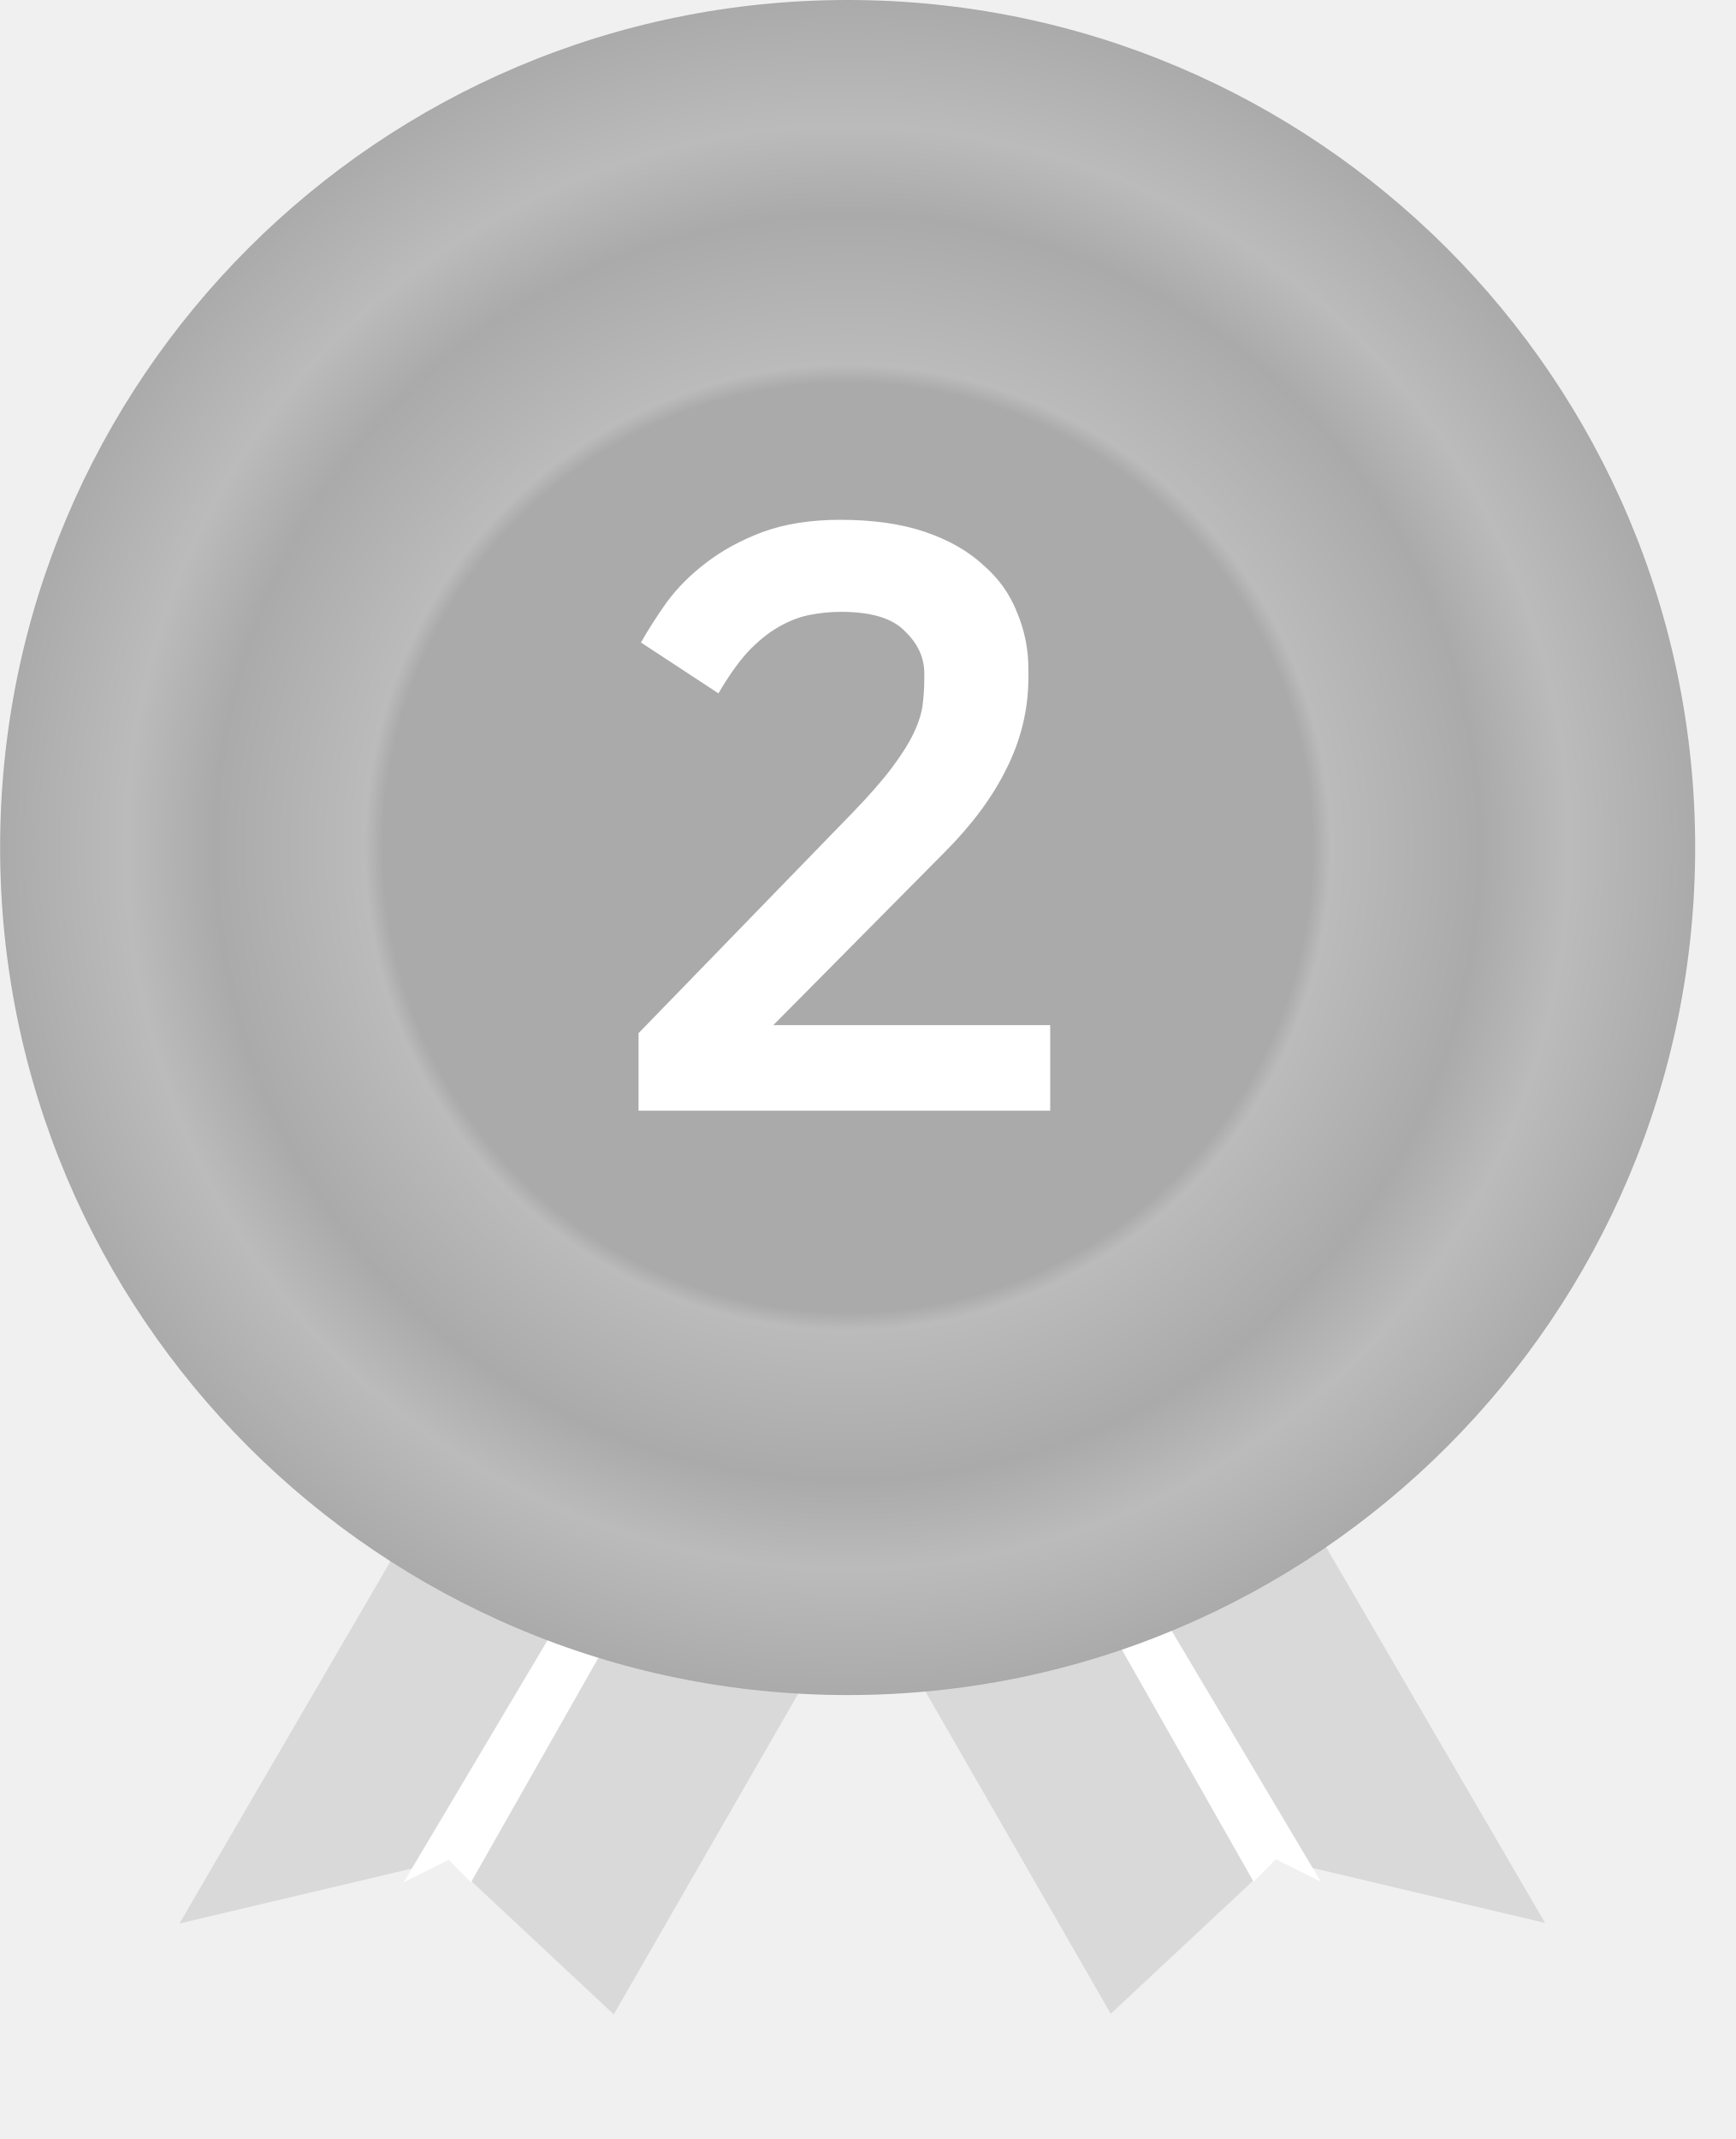
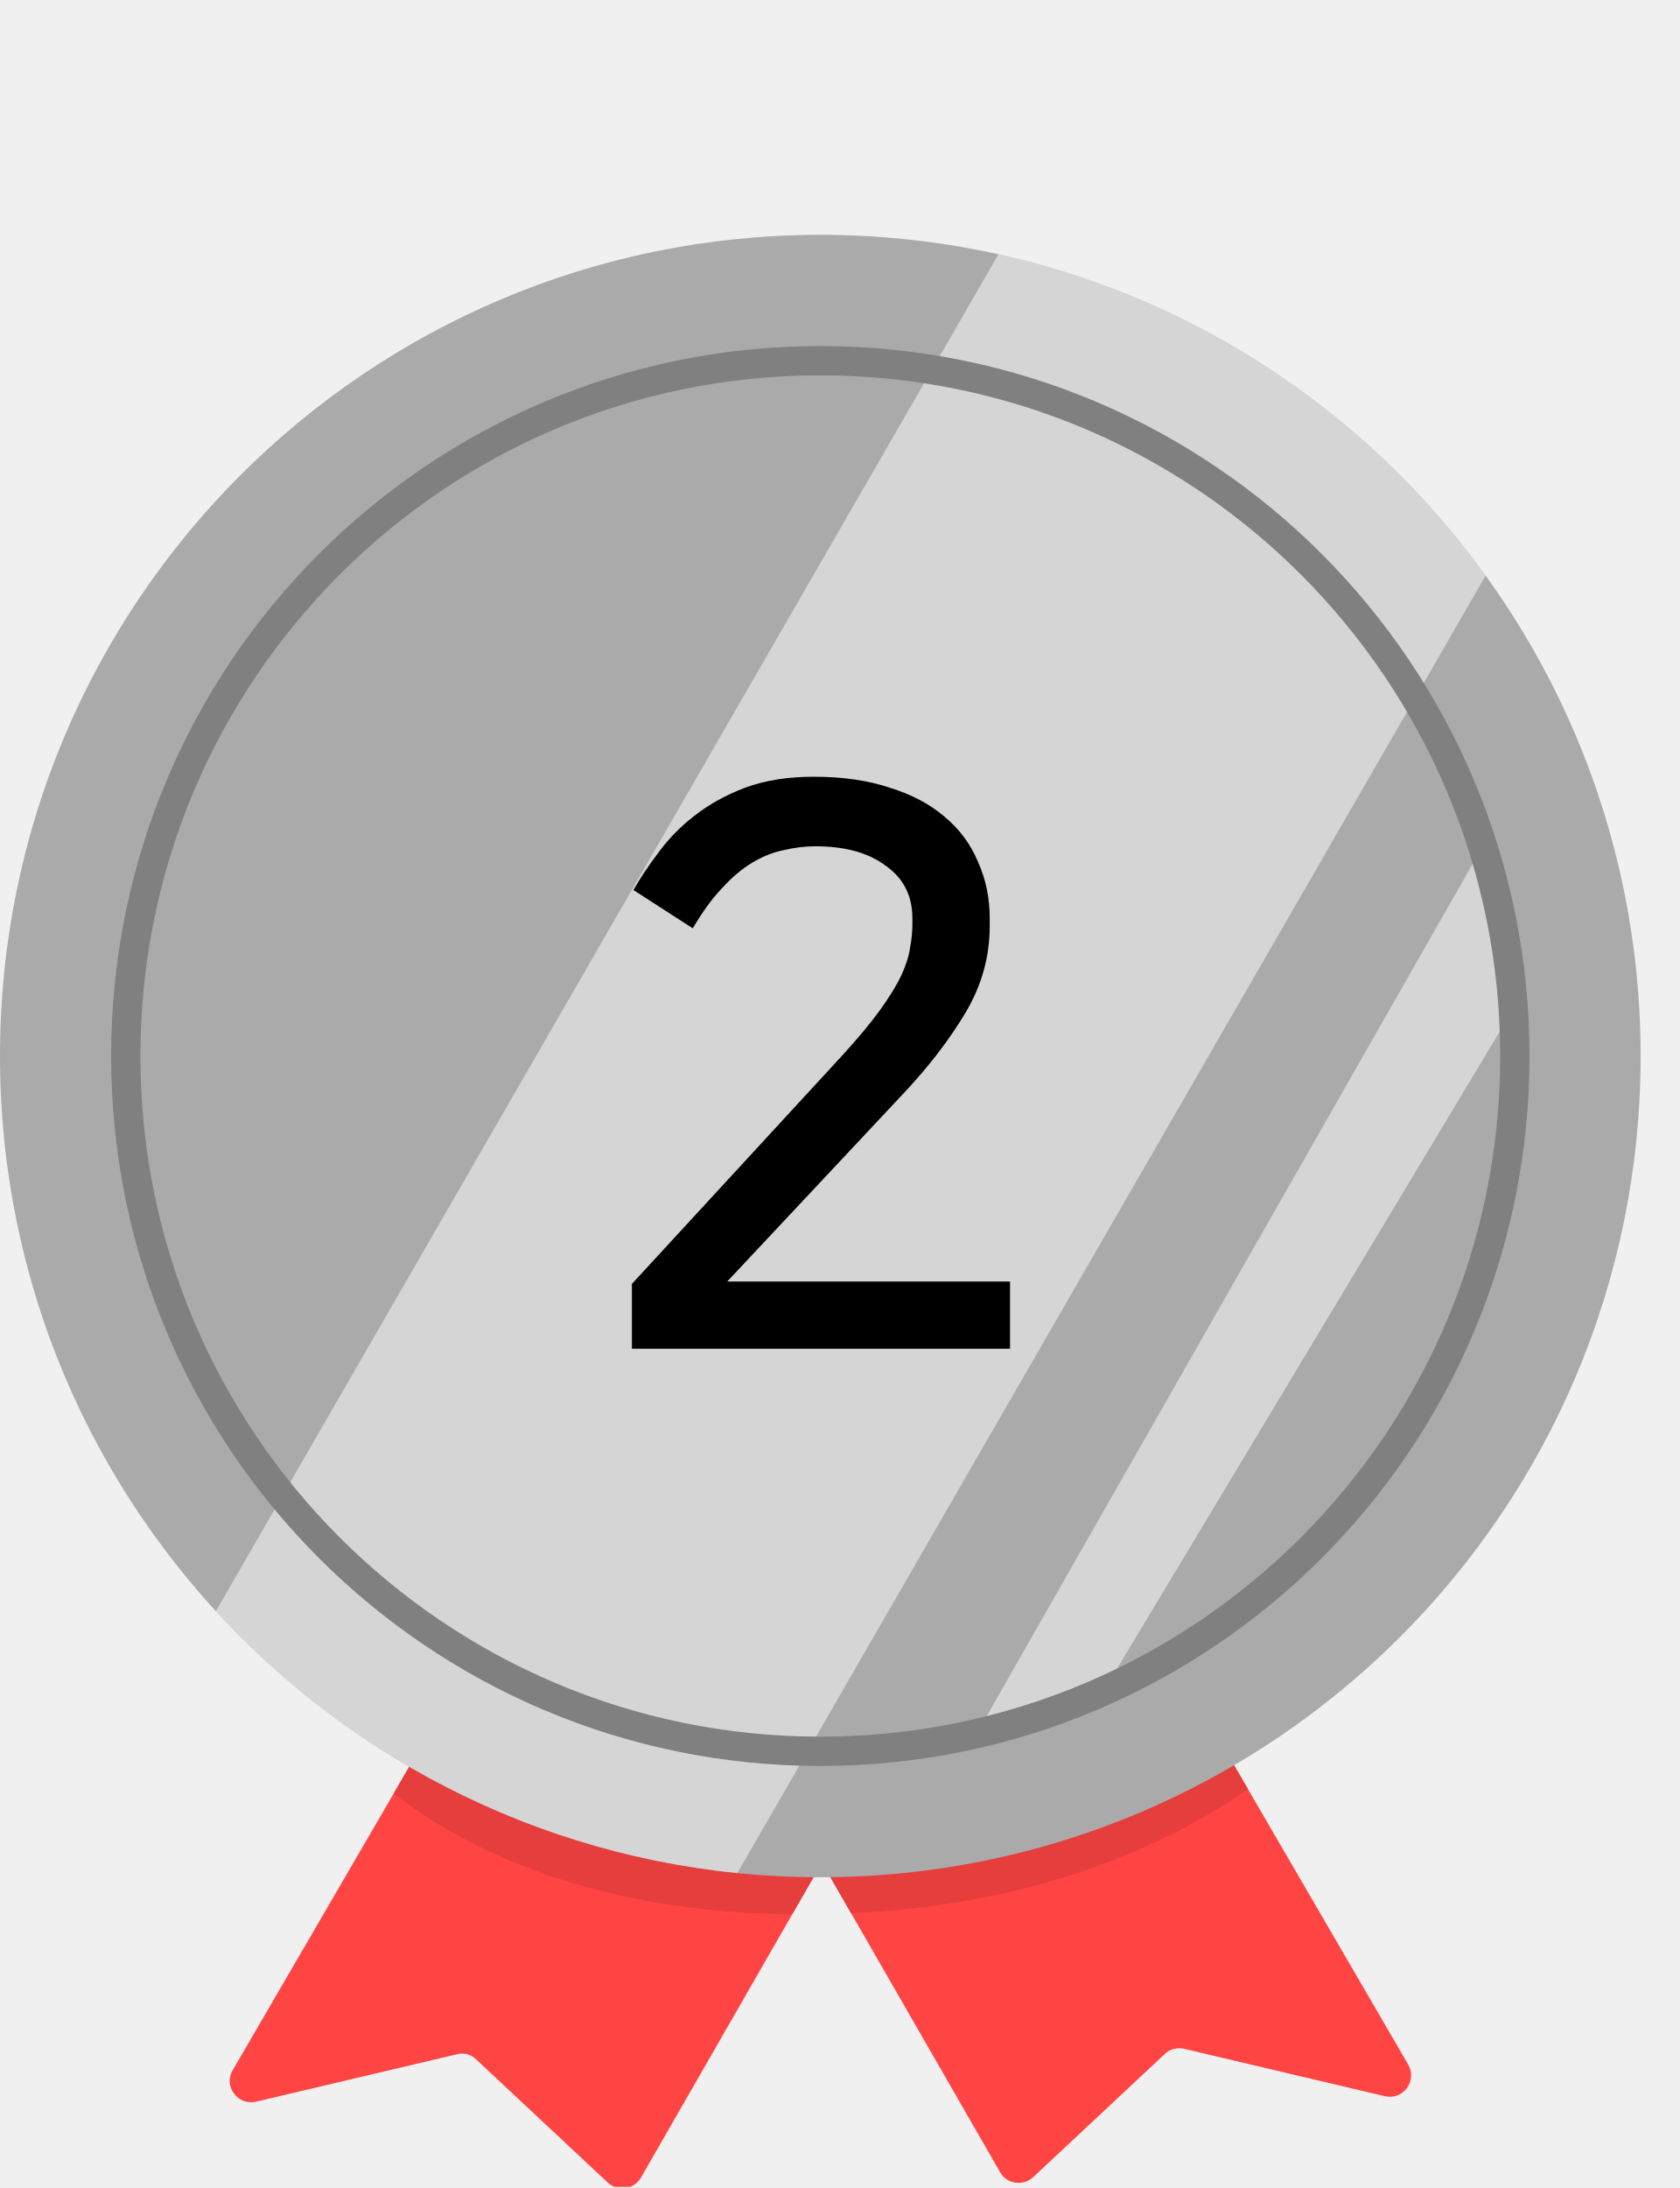
- <svg xmlns="http://www.w3.org/2000/svg" width="43" height="53" viewBox="0 0 43 53" fill="none">
-   <path d="M32.677 19.537L15.208 49.912L11.114 46.084L4.447 47.66L23.811 14.418L32.677 19.537Z" fill="#D9D9D9" />
-   <path d="M27.037 19.564L11.67 46.639L11.114 46.083L10.003 46.639L26.337 19.16L27.037 19.564Z" fill="white" />
-   <path d="M10.054 19.523L27.523 49.898L31.617 46.07L38.284 47.647L18.92 14.405L10.054 19.523Z" fill="#D9D9D9" />
-   <path d="M15.695 19.551L31.062 46.626L31.617 46.071L32.728 46.626L16.394 19.147L15.695 19.551Z" fill="white" />
-   <rect x="0.003" width="42" height="42" rx="21" fill="#AAAAAA" />
-   <rect x="0.003" width="42" height="42" rx="21" fill="url(#paint0_radial_1663_14836)" fill-opacity="0.2" />
-   <path d="M21.122 20.14C21.535 19.713 21.862 19.34 22.102 19.02C22.342 18.7 22.522 18.413 22.642 18.16C22.762 17.907 22.835 17.673 22.862 17.46C22.888 17.247 22.902 17.04 22.902 16.84V16.68C22.902 16.293 22.742 15.947 22.422 15.64C22.115 15.32 21.588 15.16 20.842 15.16C20.575 15.16 20.308 15.187 20.042 15.24C19.788 15.293 19.535 15.393 19.282 15.54C19.028 15.687 18.775 15.893 18.522 16.16C18.282 16.427 18.042 16.767 17.802 17.18L15.882 15.92C16.055 15.613 16.268 15.28 16.522 14.92C16.788 14.56 17.115 14.233 17.502 13.94C17.902 13.633 18.368 13.38 18.902 13.18C19.448 12.98 20.088 12.88 20.822 12.88C21.635 12.88 22.335 12.98 22.922 13.18C23.508 13.38 23.988 13.653 24.362 14C24.748 14.333 25.028 14.727 25.202 15.18C25.388 15.62 25.482 16.087 25.482 16.58V16.78C25.482 17.567 25.302 18.32 24.942 19.04C24.595 19.747 24.082 20.44 23.402 21.12L19.162 25.4H26.022V27.52H15.822V25.6L21.122 20.14Z" fill="white" />
+ <svg xmlns="http://www.w3.org/2000/svg" width="43" height="56" viewBox="0 0 43 56" fill="none">
+   <g clip-path="url(#clip0_1704_5279)">
+     <path d="M17.61 21.152L36.05 52.84C36.29 53.26 35.92 53.76 35.45 53.65L30.32 52.439C30.14 52.399 29.95 52.439 29.82 52.569L26.45 55.722C26.19 55.962 25.77 55.902 25.6 55.592L8.74 26.287C8.59 26.027 8.68 25.686 8.94 25.536L16.86 20.962C17.12 20.812 17.46 20.902 17.61 21.163V21.152ZM33.26 26.407L16.41 55.732C16.23 56.042 15.82 56.102 15.56 55.862L12.19 52.709C12.06 52.579 11.87 52.529 11.69 52.579L6.56 53.79C6.09 53.9 5.71 53.4 5.96 52.98L24.4 21.293C24.55 21.032 24.89 20.942 25.15 21.092L33.07 25.666C33.33 25.817 33.42 26.157 33.27 26.417L33.26 26.407Z" fill="#FF4444" />
+     <mask id="mask0_1704_5279" style="mask-type:luminance" maskUnits="userSpaceOnUse" x="5" y="20" width="32" height="37">
+       <path d="M17.61 21.152L36.05 52.84C36.29 53.26 35.92 53.76 35.45 53.65L30.32 52.439C30.14 52.399 29.95 52.439 29.82 52.569L26.45 55.722C26.19 55.962 25.77 55.902 25.6 55.592L8.74 26.287C8.59 26.027 8.68 25.686 8.94 25.536L16.86 20.962C17.12 20.812 17.46 20.902 17.61 21.163V21.152ZM33.26 26.407L16.41 55.732C16.23 56.042 15.82 56.102 15.56 55.862L12.19 52.709C12.06 52.579 11.87 52.529 11.69 52.579L6.56 53.79C6.09 53.9 5.71 53.4 5.96 52.98L24.4 21.293C24.55 21.032 24.89 20.942 25.15 21.092L33.07 25.666C33.33 25.817 33.42 26.157 33.27 26.417L33.26 26.407Z" fill="white" />
+     </mask>
+     <g mask="url(#mask0_1704_5279)">
+       <path d="M6.68 41.75C6.68 41.75 9.37 48.996 20.56 48.996C31.75 48.996 35.63 42.11 35.63 42.11L6.68 41.75Z" fill="#E63D3D" />
+       <path d="M21.55 47.936C21.4 48.827 21.04 49.697 21.04 49.697L21.11 49.977C21.41 49.427 21.86 47.926 21.86 47.926H21.56L21.55 47.936Z" fill="#E63D3D" />
+     </g>
+     <path d="M21 48.046C32.598 48.046 42 38.636 42 27.028C42 15.42 32.598 6.01 21 6.01C9.402 6.01 0 15.42 0 27.028C0 38.636 9.402 48.046 21 48.046Z" fill="#AAAAAA" />
+     <mask id="mask1_1704_5279" style="mask-type:luminance" maskUnits="userSpaceOnUse" x="0" y="6" width="42" height="43">
+       <path d="M21 48.046C32.598 48.046 42 38.636 42 27.028C42 15.42 32.598 6.01 21 6.01C9.402 6.01 0 15.42 0 27.028C0 38.636 9.402 48.046 21 48.046Z" fill="white" />
+     </mask>
+     <g mask="url(#mask1_1704_5279)">
+       <g style="mix-blend-mode:soft-light" opacity="0.5">
+         <path d="M42.225 7.464L29.313 0.003L2.948 45.707L15.86 53.169L42.225 7.464Z" fill="white" />
+       </g>
+       <g style="mix-blend-mode:soft-light" opacity="0.5">
+         <path d="M28.24 43.302L25.03 44.323L38.04 21.514L38.86 25.627L28.24 43.302Z" fill="white" />
+       </g>
+     </g>
+     <path d="M21 44.823C30.82 44.823 38.78 36.856 38.78 27.028C38.78 17.2 30.82 9.232 21 9.232C11.18 9.232 3.22 17.2 3.22 27.028C3.22 36.856 11.18 44.823 21 44.823Z" stroke="#808080" stroke-width="0.75" stroke-miterlimit="10" />
+     <path d="M21.556 27.02C21.97 26.567 22.297 26.173 22.537 25.84C22.776 25.507 22.956 25.213 23.076 24.96C23.197 24.693 23.27 24.46 23.297 24.26C23.337 24.047 23.357 23.847 23.357 23.66V23.5C23.357 22.927 23.13 22.48 22.677 22.16C22.236 21.827 21.637 21.66 20.877 21.66C20.61 21.66 20.337 21.693 20.056 21.76C19.79 21.813 19.523 21.92 19.256 22.08C18.99 22.24 18.73 22.46 18.477 22.74C18.223 23.007 17.977 23.347 17.736 23.76L16.216 22.78C16.39 22.473 16.603 22.153 16.857 21.82C17.11 21.473 17.416 21.16 17.776 20.88C18.15 20.587 18.583 20.347 19.076 20.16C19.583 19.973 20.17 19.88 20.837 19.88C21.57 19.88 22.216 19.973 22.776 20.16C23.337 20.333 23.803 20.58 24.177 20.9C24.563 21.22 24.85 21.607 25.037 22.06C25.236 22.5 25.337 22.98 25.337 23.5V23.7C25.337 24.487 25.13 25.227 24.716 25.92C24.303 26.613 23.77 27.307 23.116 28L18.616 32.8H25.857V34.52H16.177V32.86L21.556 27.02Z" fill="black" />
+   </g>
  <defs>
-     <radialGradient id="paint0_radial_1663_14836" cx="0" cy="0" r="1" gradientUnits="userSpaceOnUse" gradientTransform="translate(21.0029 21) rotate(90) scale(21)">
-       <stop stop-color="white" stop-opacity="0" />
-       <stop offset="0.547" stop-color="white" stop-opacity="0" />
-       <stop offset="0.568" stop-color="white" />
-       <stop offset="0.745" stop-color="white" stop-opacity="0" />
-       <stop offset="0.849" stop-color="white" />
-       <stop offset="1" stop-color="white" stop-opacity="0" />
-     </radialGradient>
+     <clipPath id="clip0_1704_5279">
+       <rect width="42.23" height="55.97" fill="white" />
+     </clipPath>
  </defs>
</svg>
